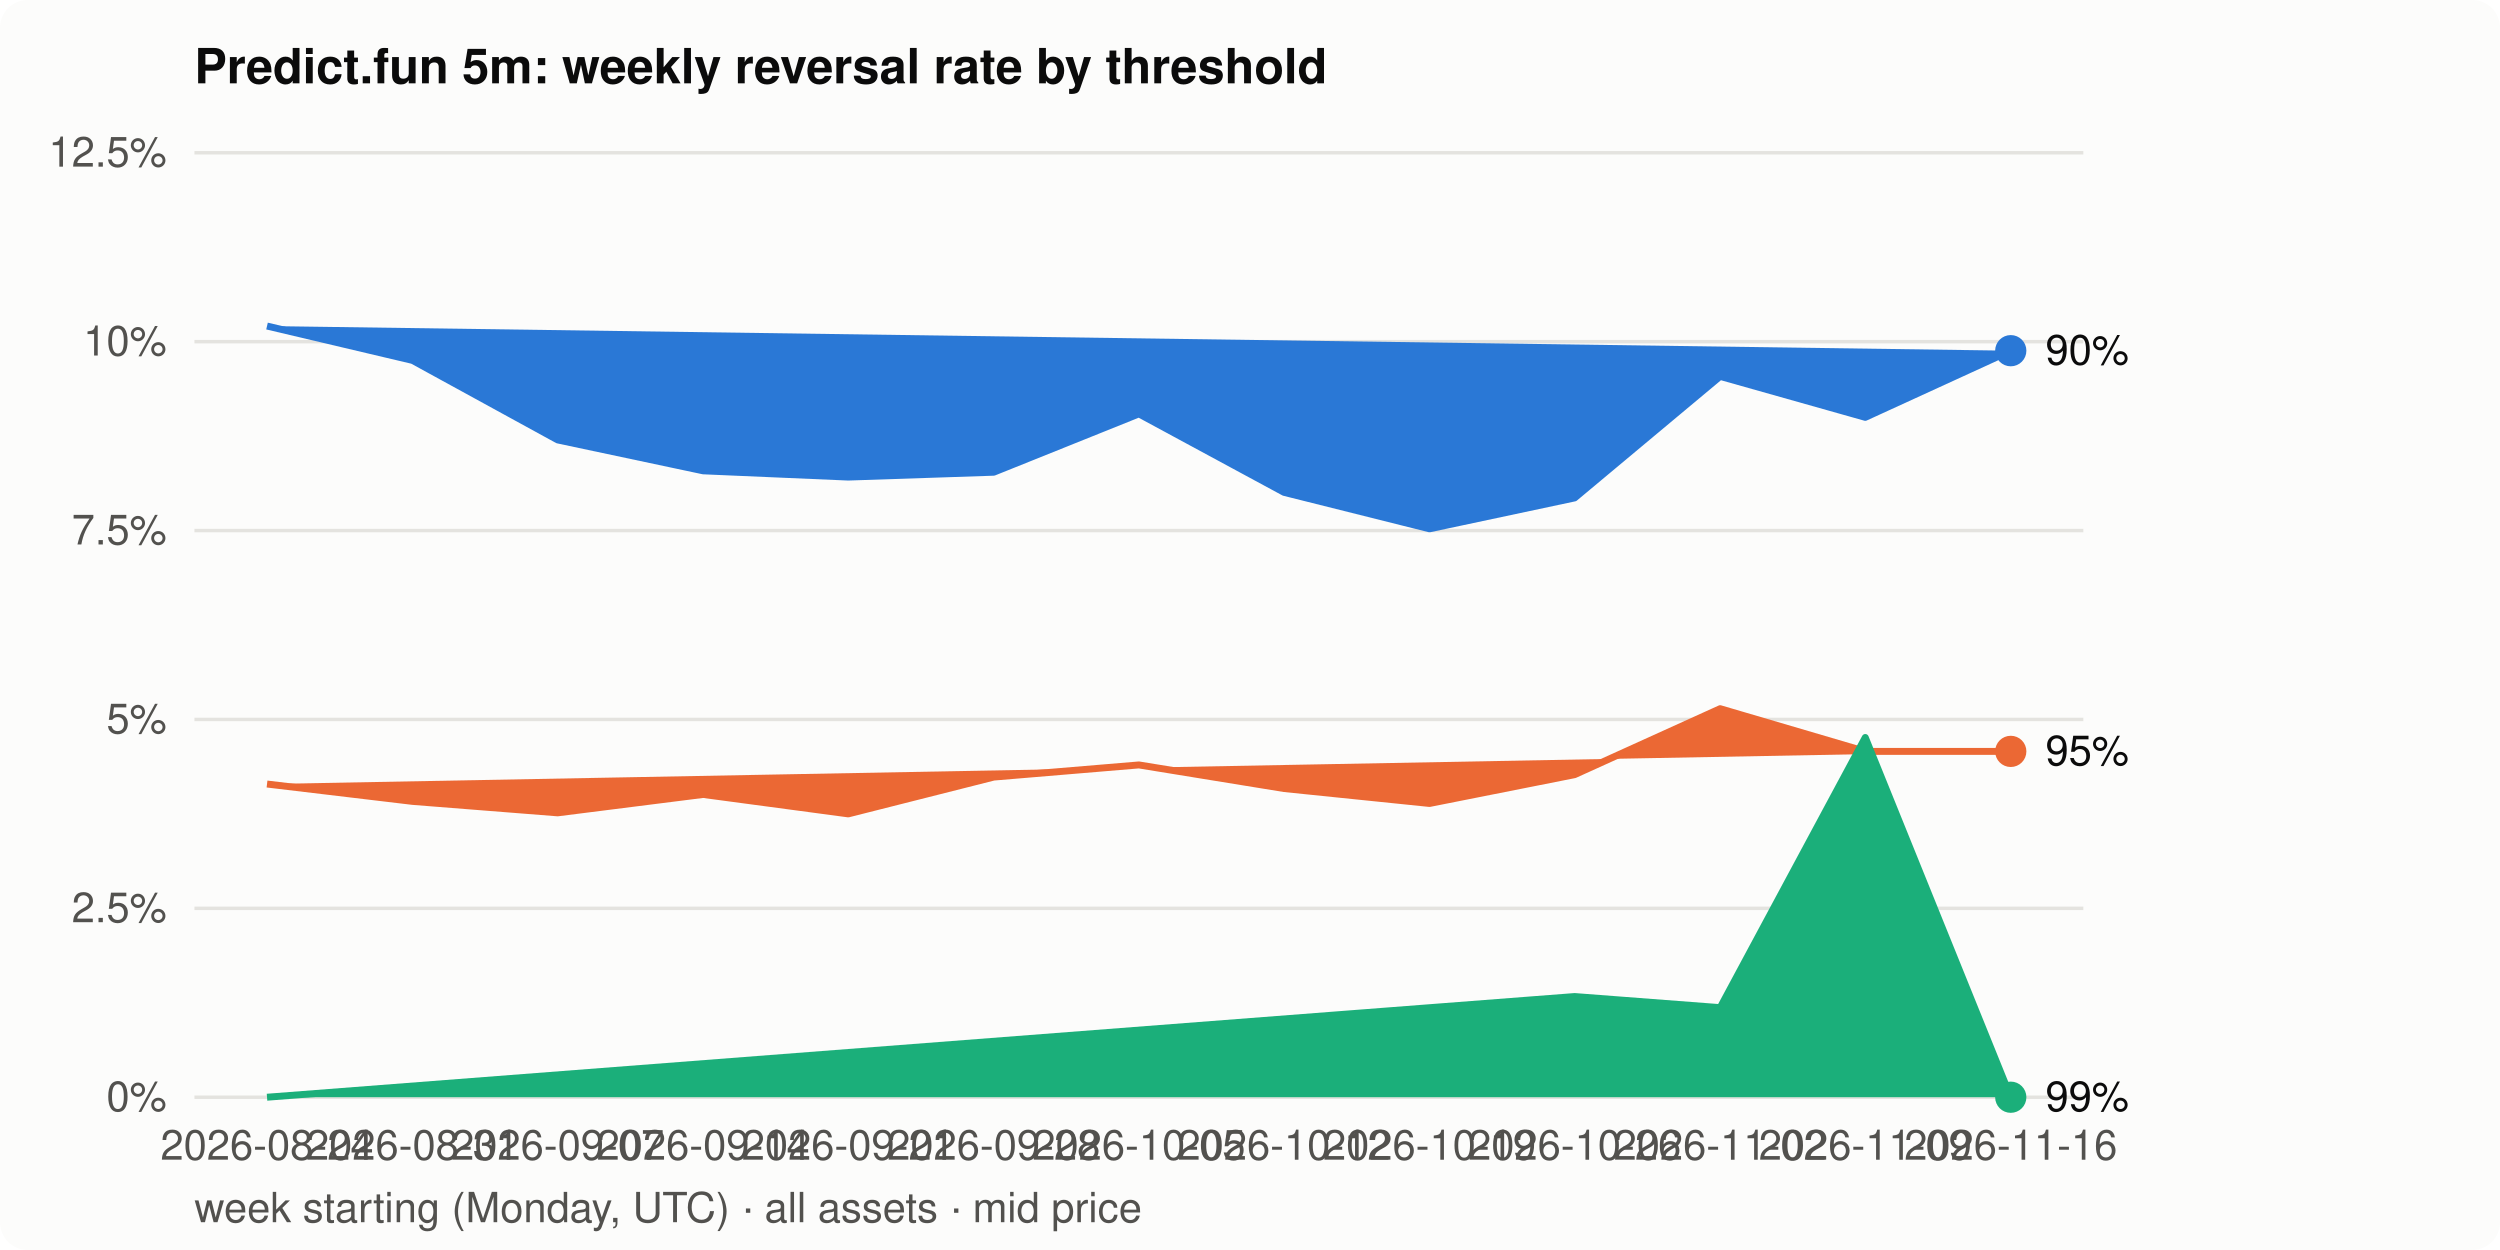
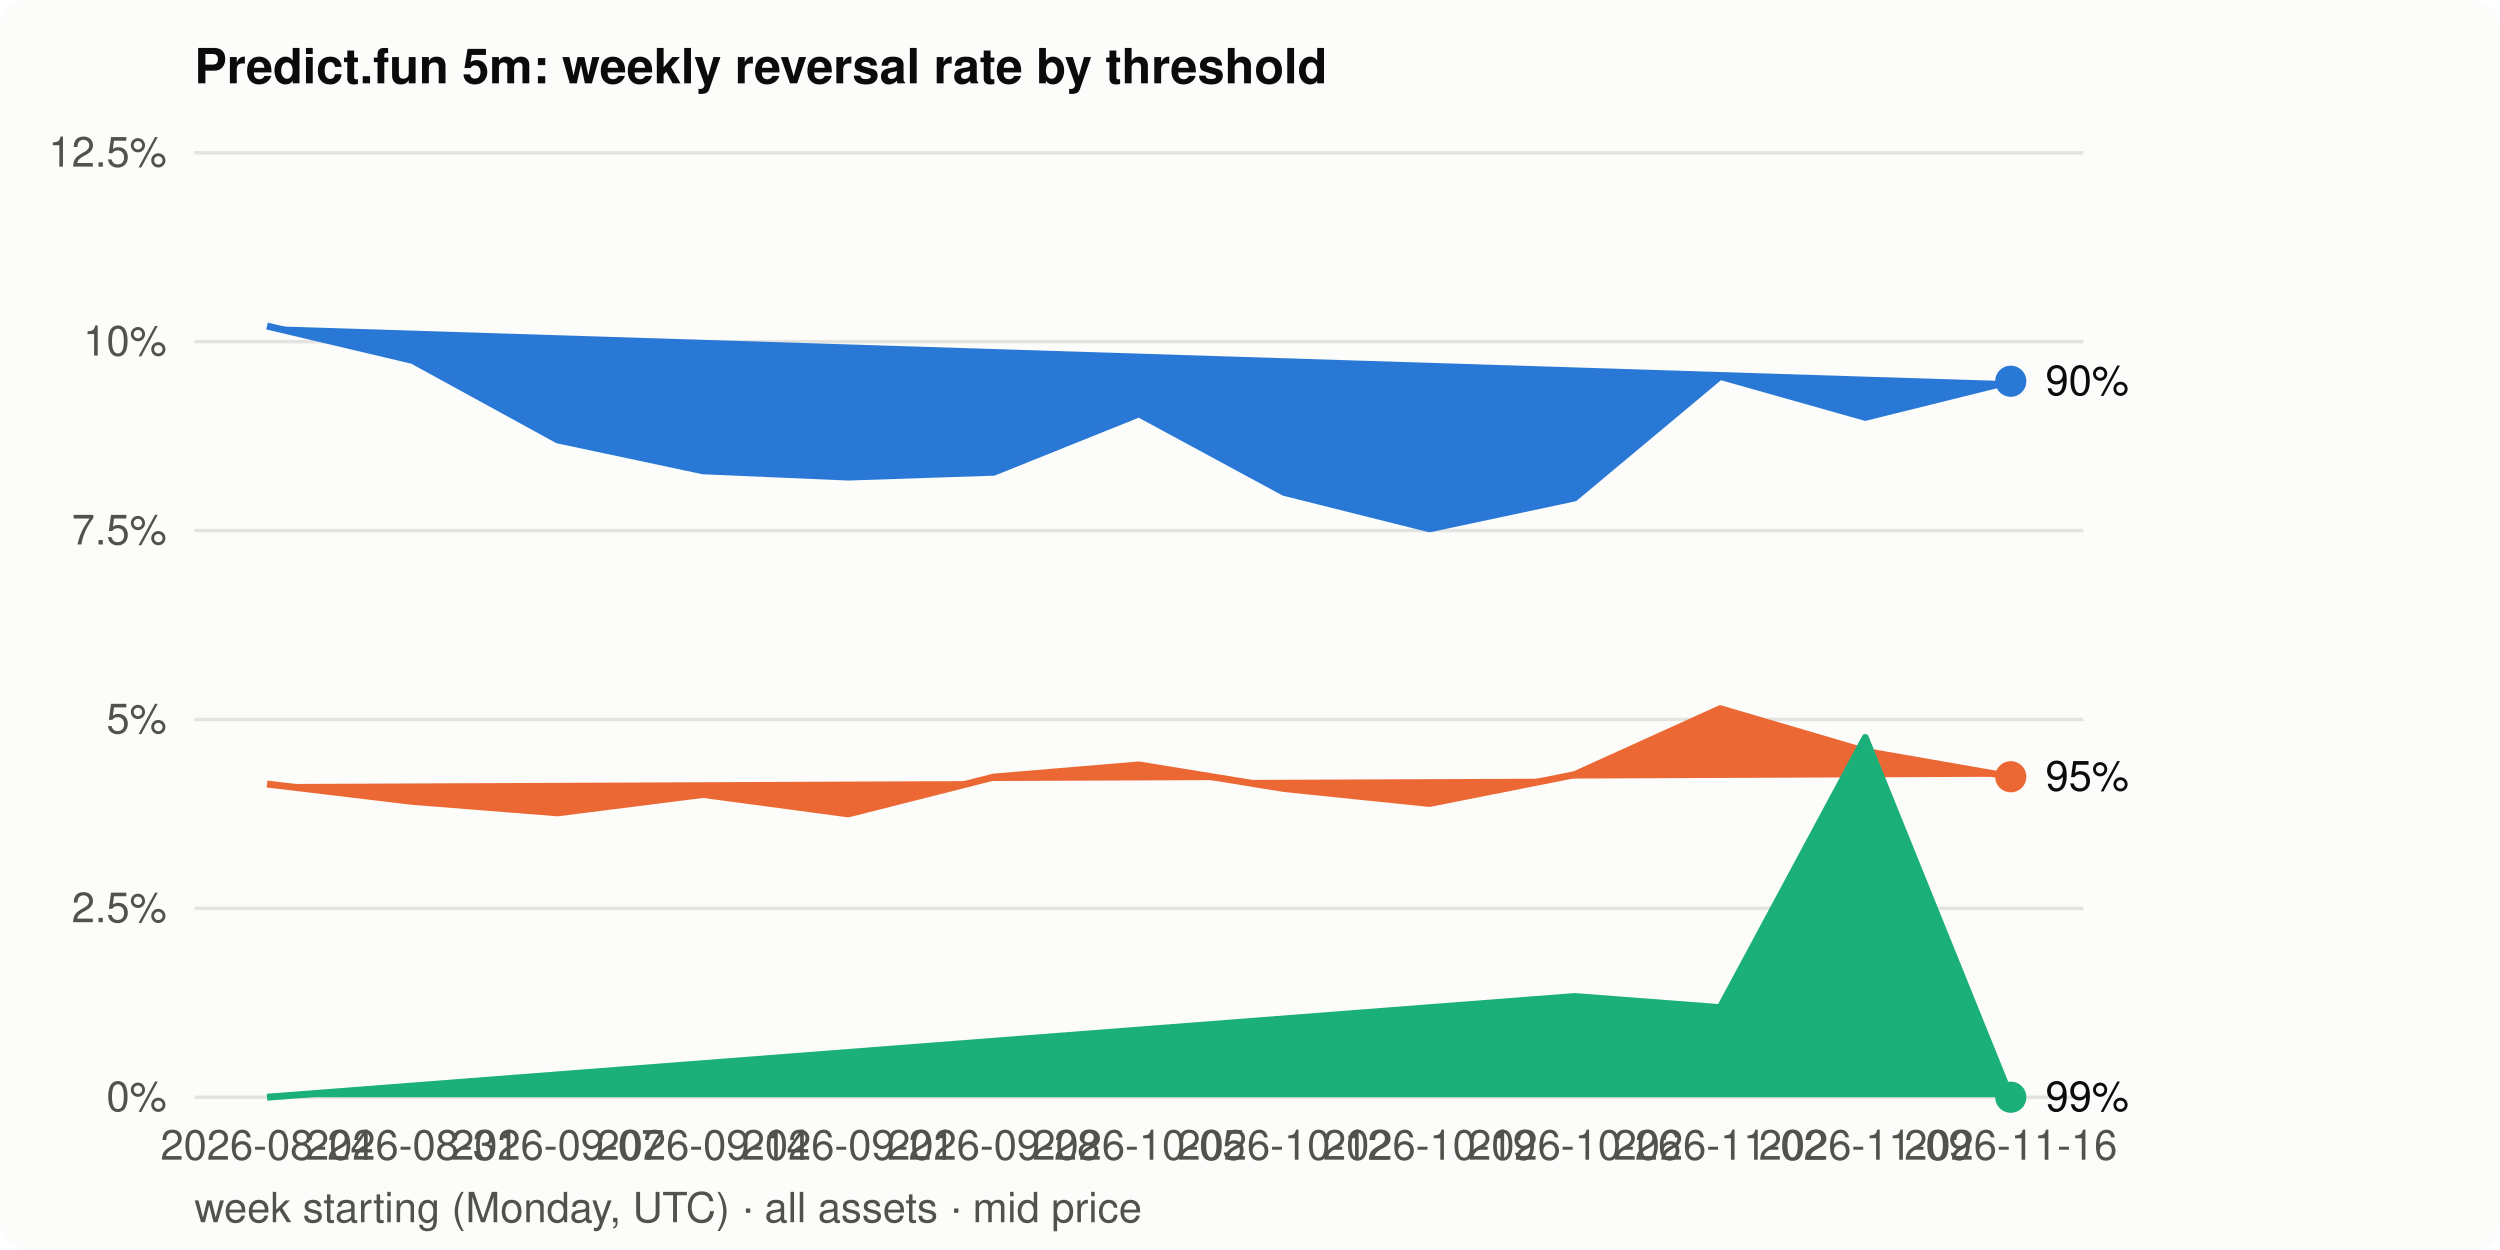
<svg xmlns="http://www.w3.org/2000/svg" viewBox="0 0 720 360" width="720" height="360" role="img" aria-label="Predict.fun 5m: weekly reversal rate by threshold">
  <style>
  .bg{fill:#fcfcfb} .t1{fill:#0b0b0b} .t2{fill:#52514e} .grid{stroke:#e4e3df}
  .s1{stroke:#2a78d6;fill:#2a78d6} .s2{stroke:#eb6834;fill:#eb6834} .s3{stroke:#1baf7a;fill:#1baf7a}
  .ref{stroke:#8a8984;fill:#8a8984} .ring{stroke:#fcfcfb}
  text{font-family:-apple-system,Segoe UI,Helvetica,Arial,sans-serif;font-size:12px}
  .title{font-size:14px;font-weight:600}
  @media (prefers-color-scheme: dark){
    .bg{fill:#1a1a19} .t1{fill:#f0efec} .t2{fill:#c3c2b7} .grid{stroke:#34332f}
    .s1{stroke:#3987e5;fill:#3987e5} .s2{stroke:#d95926;fill:#d95926} .s3{stroke:#199e70;fill:#199e70}
    .ref{stroke:#9d9c96;fill:#9d9c96} .ring{stroke:#1a1a19}
  }
</style>
  <rect class="bg" width="720" height="360" rx="8" />
  <text class="t1 title" x="56" y="24">Predict.fun 5m: weekly reversal rate by threshold</text>
  <line class="grid" x1="56" x2="600" y1="316.0" y2="316.0" stroke-width="1" />
  <text class="t2" x="48" y="320.0" text-anchor="end">0%</text>
  <line class="grid" x1="56" x2="600" y1="261.6" y2="261.6" stroke-width="1" />
  <text class="t2" x="48" y="265.6" text-anchor="end">2.5%</text>
  <line class="grid" x1="56" x2="600" y1="207.2" y2="207.2" stroke-width="1" />
  <text class="t2" x="48" y="211.2" text-anchor="end">5%</text>
  <line class="grid" x1="56" x2="600" y1="152.8" y2="152.8" stroke-width="1" />
  <text class="t2" x="48" y="156.8" text-anchor="end">7.5%</text>
  <line class="grid" x1="56" x2="600" y1="98.4" y2="98.4" stroke-width="1" />
  <text class="t2" x="48" y="102.4" text-anchor="end">10%</text>
  <line class="grid" x1="56" x2="600" y1="44.0" y2="44.0" stroke-width="1" />
  <text class="t2" x="48" y="48.0" text-anchor="end">12.5%</text>
  <text class="t2" x="76.9" y="334" text-anchor="middle">2026-08-24</text>
  <text class="t2" x="118.8" y="334" text-anchor="middle">2026-08-31</text>
  <text class="t2" x="160.6" y="334" text-anchor="middle">2026-09-07</text>
  <text class="t2" x="202.5" y="334" text-anchor="middle">2026-09-14</text>
  <text class="t2" x="244.3" y="334" text-anchor="middle">2026-09-21</text>
  <text class="t2" x="286.2" y="334" text-anchor="middle">2026-09-28</text>
  <text class="t2" x="328.0" y="334" text-anchor="middle">2026-10-05</text>
  <text class="t2" x="369.8" y="334" text-anchor="middle">2026-10-12</text>
  <text class="t2" x="411.7" y="334" text-anchor="middle">2026-10-19</text>
  <text class="t2" x="453.5" y="334" text-anchor="middle">2026-10-26</text>
  <text class="t2" x="495.4" y="334" text-anchor="middle">2026-11-02</text>
  <text class="t2" x="537.2" y="334" text-anchor="middle">2026-11-09</text>
  <text class="t2" x="579.1" y="334" text-anchor="middle">2026-11-16</text>
-   <path class="s1" d="M76.9,93.9 L118.8,103.8 L160.6,126.7 L202.5,135.6 L244.3,137.4 L286.2,136.0 L328.0,119.2 L369.8,141.8 L411.7,152.3 L453.5,143.4 L495.4,108.4 L537.2,120.2 L579.1,101.0" fill="none" stroke-width="2" stroke-linejoin="round" />
-   <circle class="s1" cx="579.1" cy="101.0" r="4" stroke="none" />
-   <text class="t1" x="589.1" y="105.0">90%</text>
-   <path class="s2" d="M76.9,225.8 L118.8,230.8 L160.6,234.1 L202.5,228.8 L244.3,234.4 L286.2,223.8 L328.0,220.3 L369.8,227.1 L411.7,231.4 L453.5,223.1 L495.4,204.1 L537.2,216.4 L579.1,216.4" fill="none" stroke-width="2" stroke-linejoin="round" />
-   <circle class="s2" cx="579.1" cy="216.4" r="4" stroke="none" />
-   <text class="t1" x="589.1" y="220.4">95%</text>
+   <path class="s1" d="M76.9,93.9 L118.8,103.8 L160.6,126.7 L202.5,135.6 L244.3,137.4 L286.2,136.0 L328.0,119.2 L369.8,141.8 L411.7,152.3 L453.5,143.4 L495.4,108.4 L537.2,120.2 L579.1,109.8" fill="none" stroke-width="2" stroke-linejoin="round" />
+   <circle class="s1" cx="579.1" cy="109.8" r="4" stroke="none" />
+   <text class="t1" x="589.1" y="113.8">90%</text>
+   <path class="s2" d="M76.9,225.8 L118.8,230.8 L160.6,234.1 L202.5,228.8 L244.3,234.4 L286.2,223.8 L328.0,220.3 L369.8,227.1 L411.7,231.4 L453.5,223.1 L495.4,204.1 L537.2,216.4 L579.1,223.7" fill="none" stroke-width="2" stroke-linejoin="round" />
+   <circle class="s2" cx="579.1" cy="223.7" r="4" stroke="none" />
+   <text class="t1" x="589.1" y="227.7">95%</text>
  <path class="s3" d="M76.9,316.0 L453.5,287.0 L495.4,290.2 L537.2,212.4 L579.1,316.0" fill="none" stroke-width="2" stroke-linejoin="round" />
  <circle class="s3" cx="579.1" cy="316.0" r="4" stroke="none" />
  <text class="t1" x="589.1" y="320.0">99%</text>
  <text class="t2" x="56" y="352">week starting (Monday, UTC) · all assets · mid price</text>
</svg>
